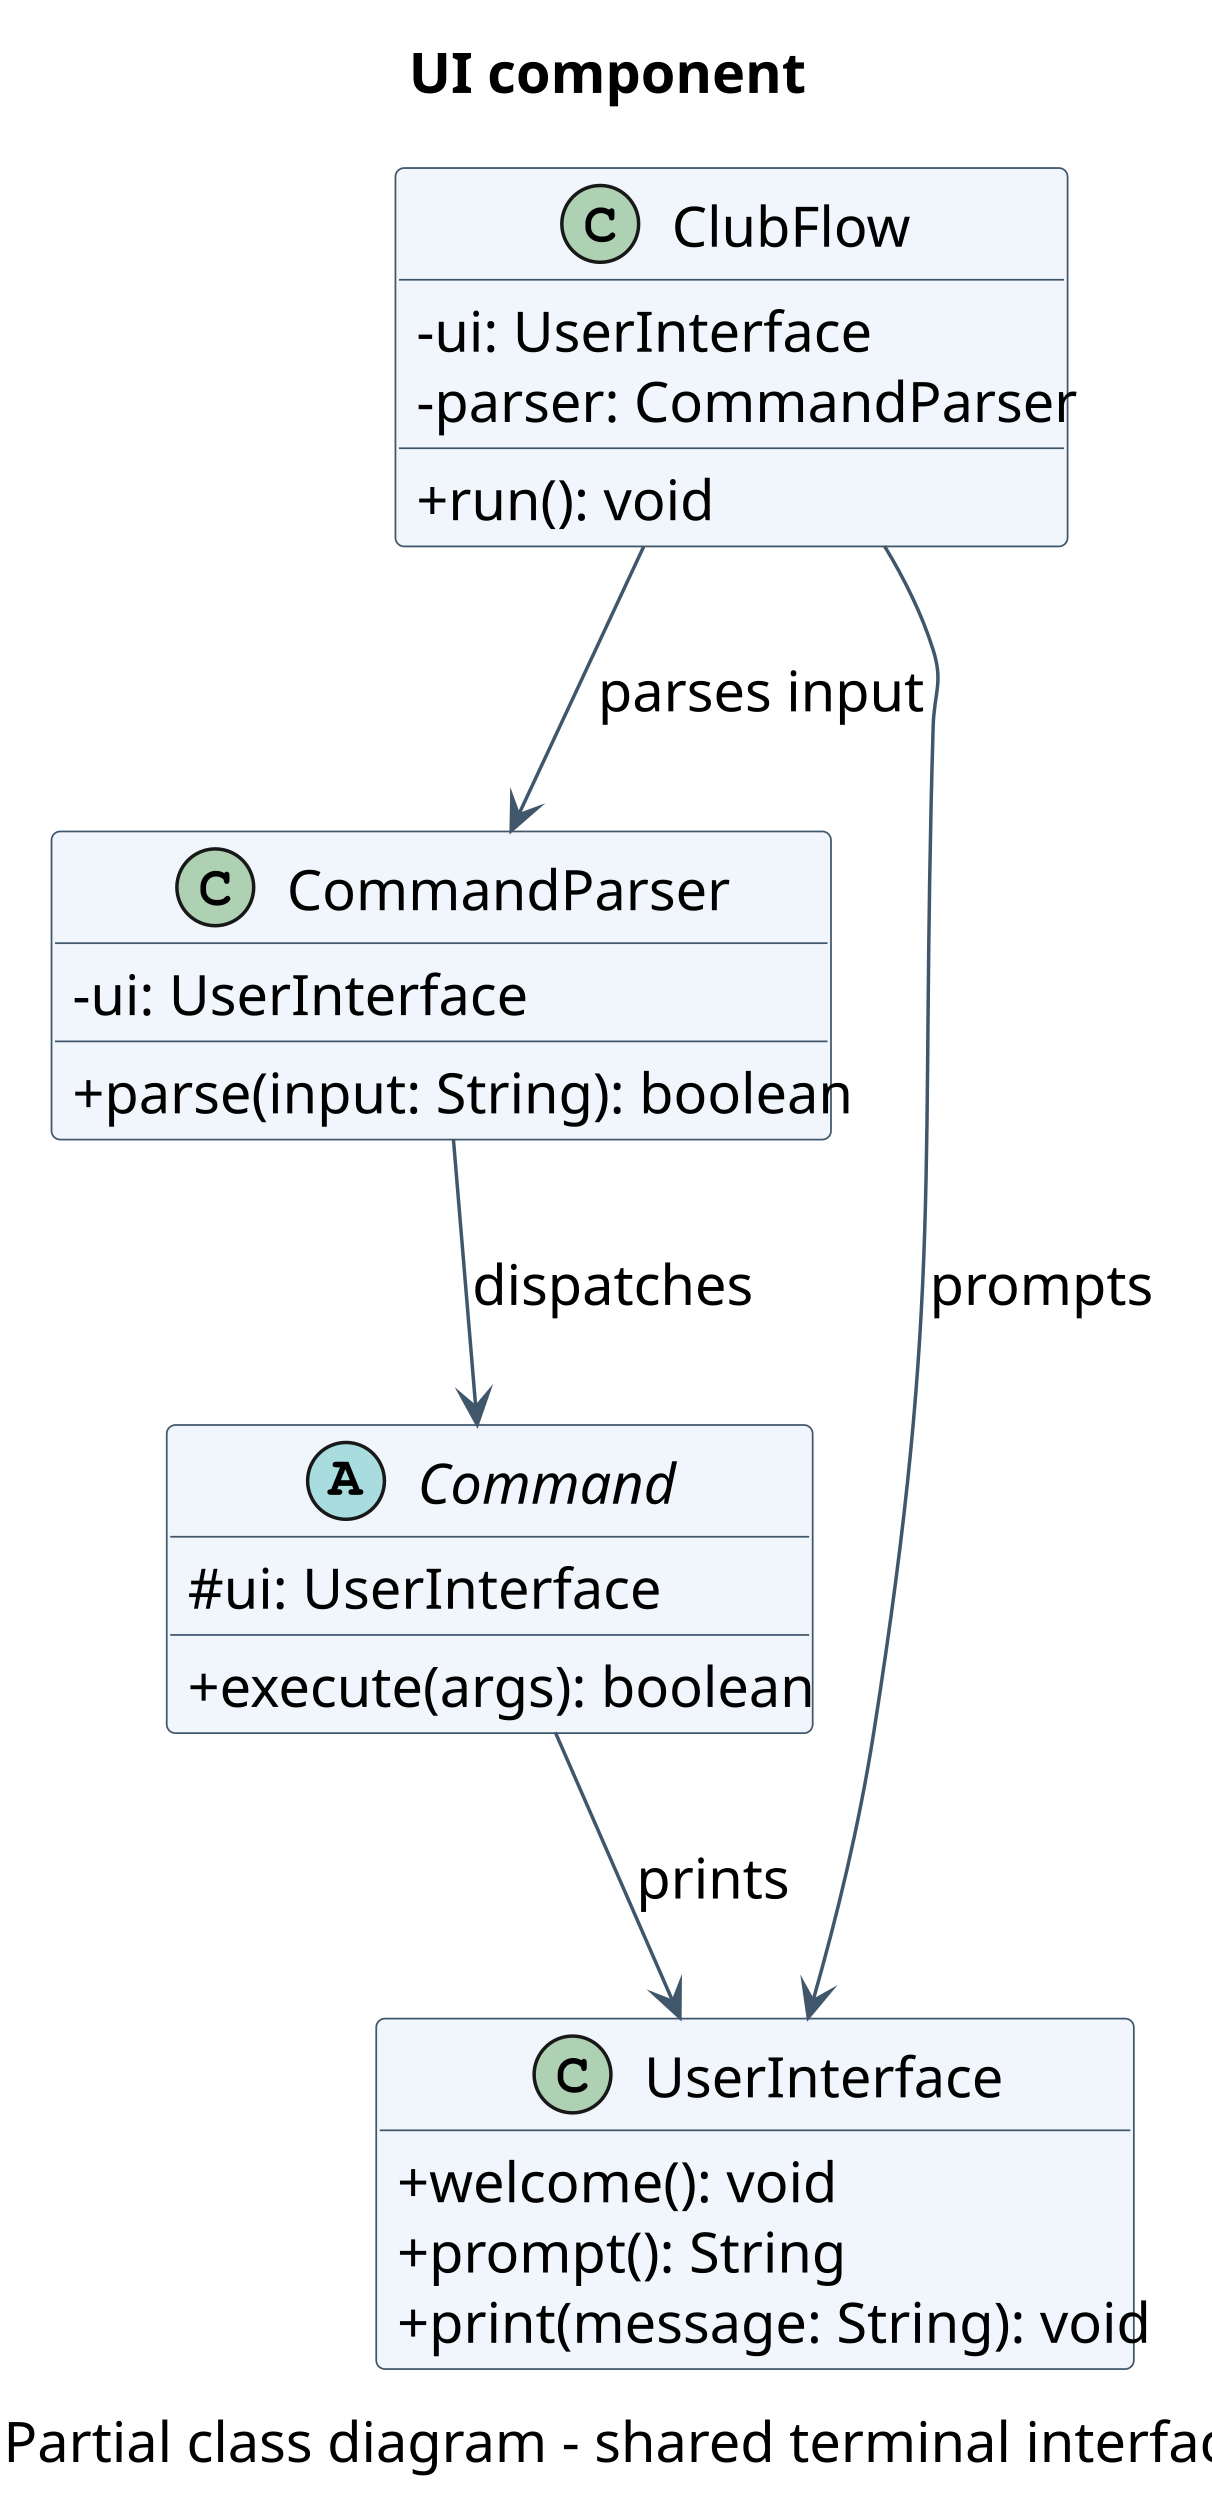
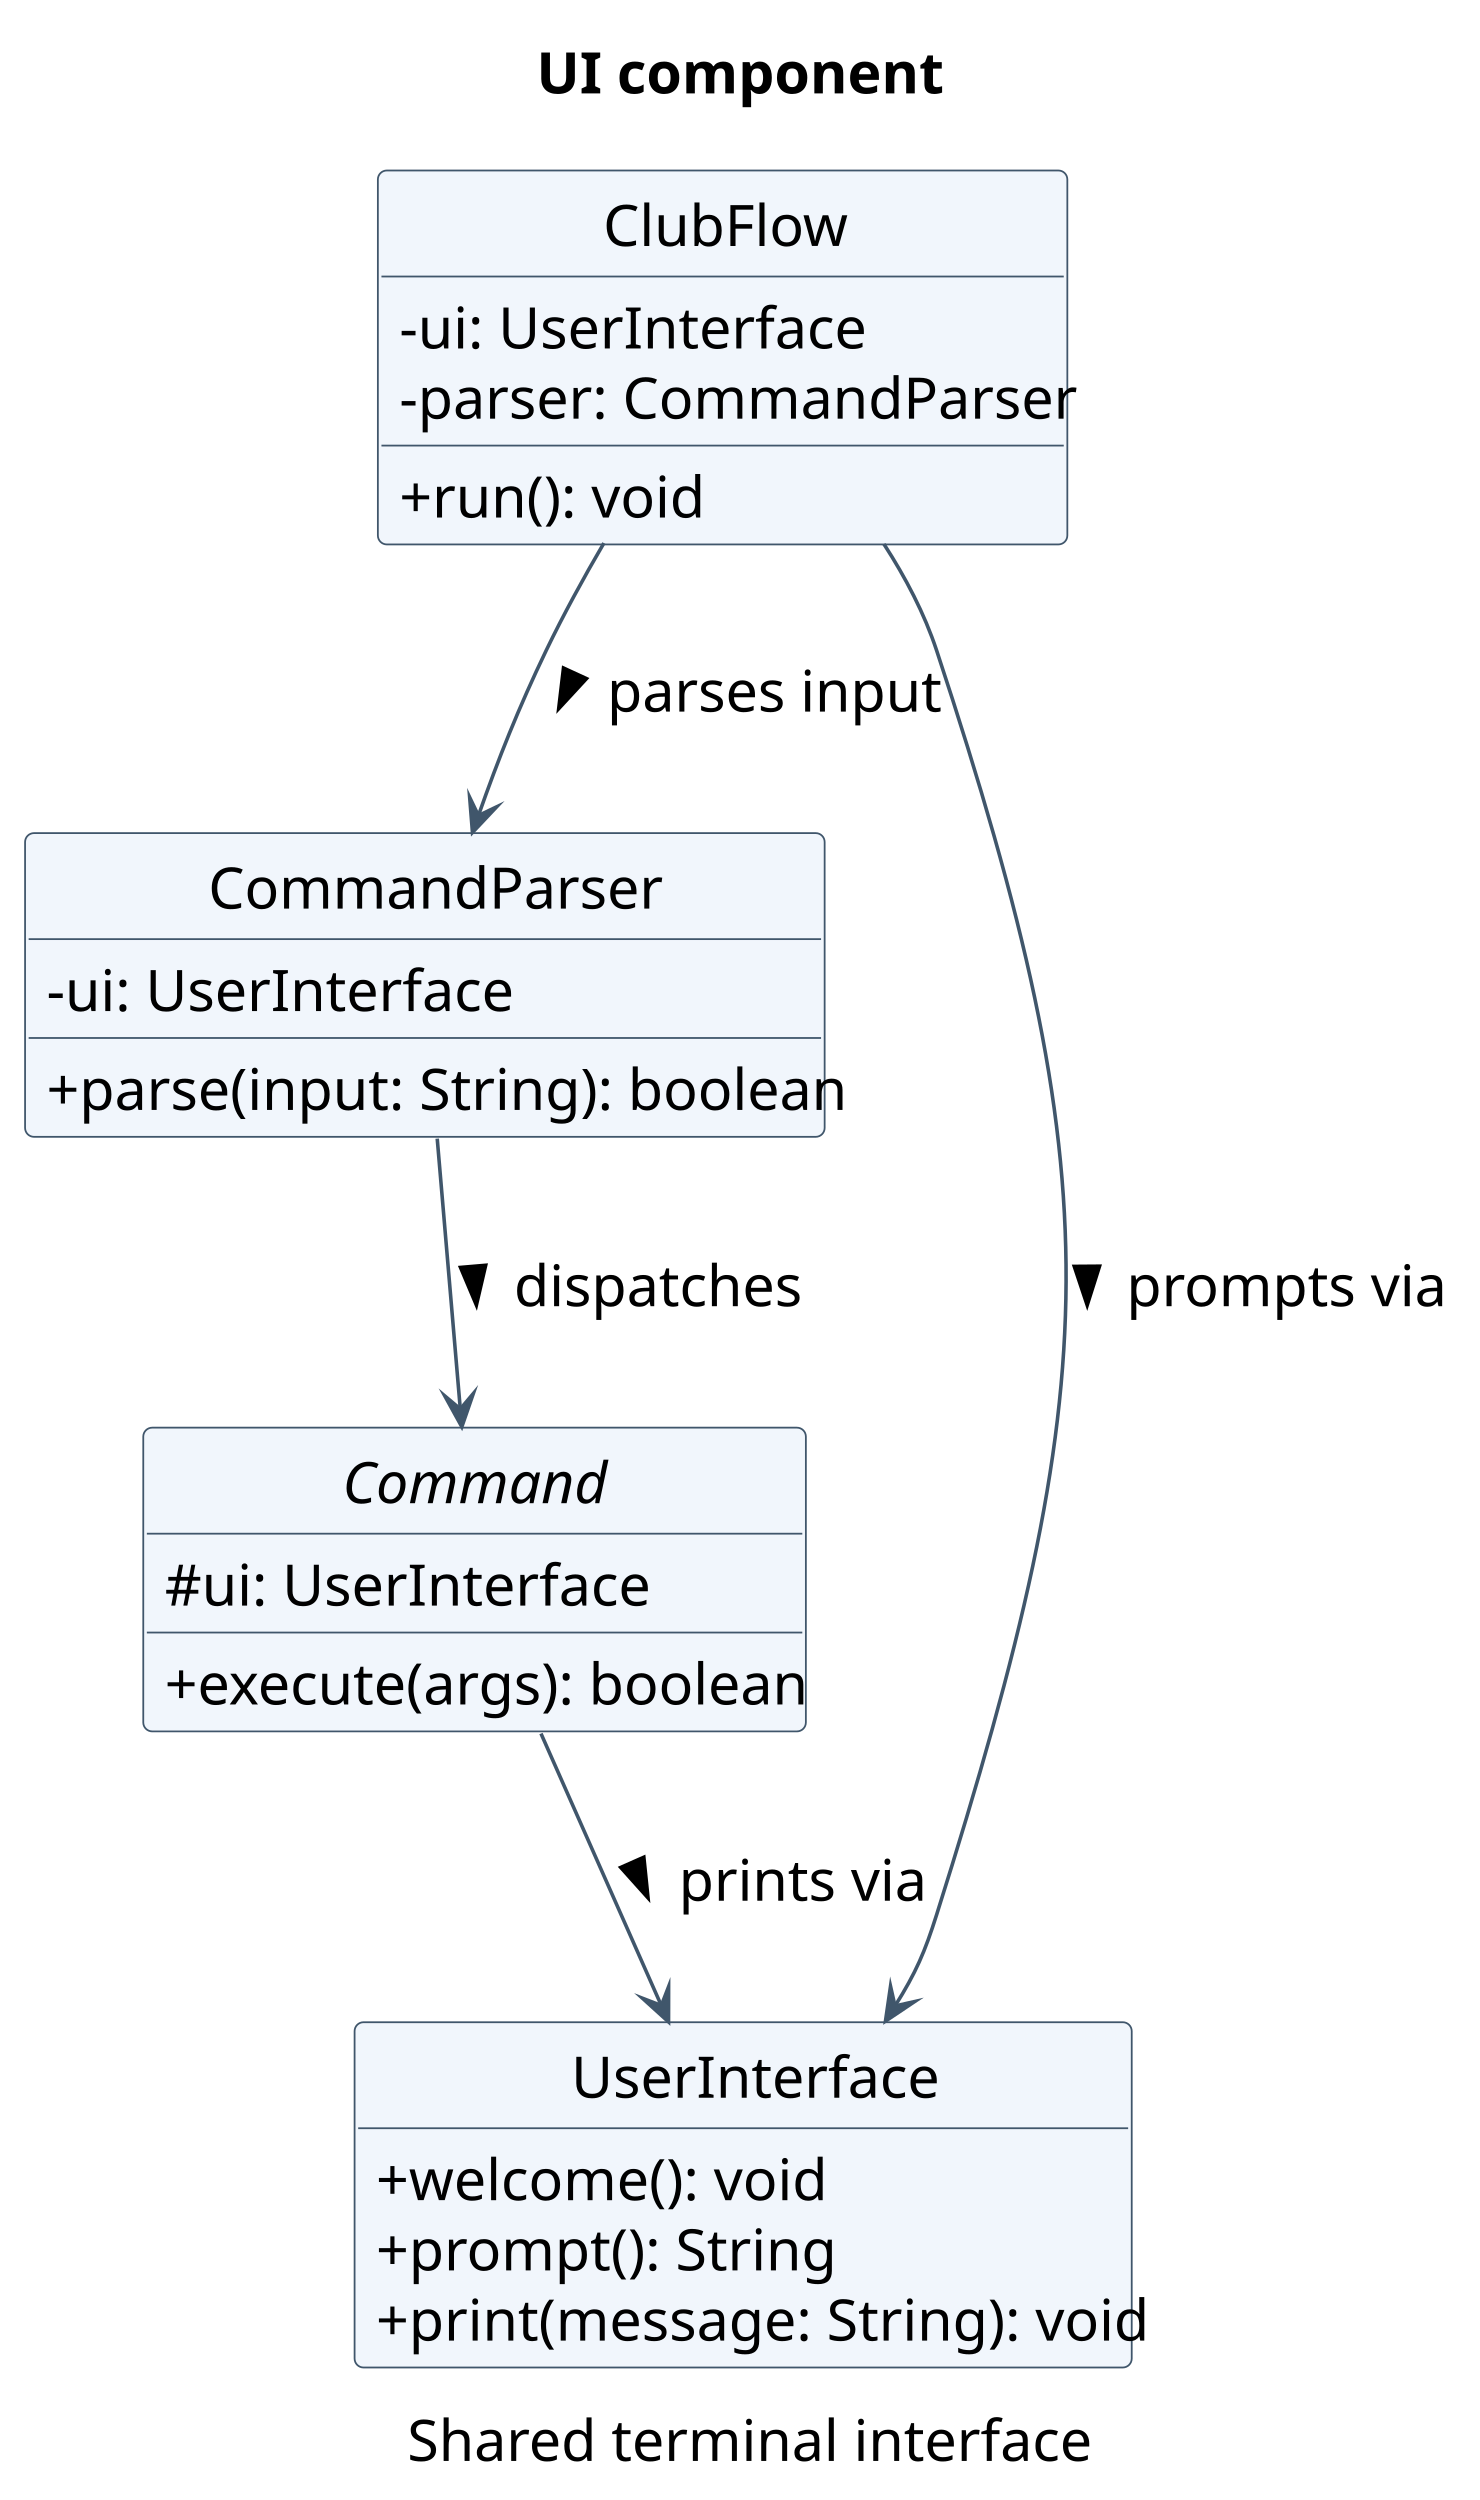
- <svg xmlns="http://www.w3.org/2000/svg" version="1.1" data-diagram-type="CLASS" style="width:347px;height:716px;background:#FFFFFF;" width="347px" height="716px" viewBox="0 0 347 716" zoomAndPan="magnify" preserveAspectRatio="none" contentStyleType="text/css">
+ <svg xmlns="http://www.w3.org/2000/svg" version="1.1" data-diagram-type="CLASS" style="width:413px;height:698px;background:#FFFFFF;" width="413px" height="698px" viewBox="0 0 413 698" zoomAndPan="magnify" preserveAspectRatio="none" contentStyleType="text/css">
  <defs />
  <g font-family="sans-serif" lengthAdjust="spacing">
    <g class="title" data-source-line="2">
-       <text x="117.07" y="26.609" fill="#000" font-size="16" textLength="106.664" font-weight="700">UI component</text>
+       <text x="149.766" y="26.086" fill="#000" font-size="16" textLength="106.664" font-weight="700">UI component</text>
    </g>
-     <g class="entity" data-qualified-name="ClubFlow" id="ent0001" data-source-line="11">
-       <rect x="113.254" y="48.125" width="192.5" height="108.375" fill="#F1F6FC" style="stroke:#40566B;stroke-width:0.5;" rx="2.5" ry="2.5" />
-       <ellipse cx="171.91" cy="64.125" rx="11" ry="11" fill="#ADD1B2" style="stroke:#181818;stroke-width:1;" />
-       <path d="M174.473,60.063 Q174.629,59.859 174.801,59.766 Q174.973,59.656 175.176,59.656 Q175.535,59.656 175.754,59.906 Q175.973,60.141 175.973,60.719 L175.973,62.078 Q175.973,62.656 175.754,62.906 Q175.535,63.141 175.176,63.141 Q174.863,63.141 174.66,62.969 Q174.473,62.781 174.379,62.297 Q174.316,61.969 174.16,61.781 Q173.832,61.438 173.254,61.234 Q172.691,61.016 172.113,61.016 Q171.395,61.016 170.785,61.328 Q170.191,61.641 169.723,62.344 Q169.27,63.047 169.27,64.016 L169.27,65.047 Q169.27,66.203 170.098,66.984 Q170.941,67.75 172.441,67.75 Q173.332,67.75 173.941,67.516 Q174.301,67.375 174.707,66.953 Q174.957,66.703 175.098,66.641 Q175.238,66.563 175.426,66.563 Q175.738,66.563 175.973,66.813 Q176.223,67.047 176.223,67.375 Q176.223,67.703 175.895,68.078 Q175.426,68.625 174.676,68.938 Q173.66,69.359 172.441,69.359 Q171.02,69.359 169.879,68.766 Q168.957,68.297 168.301,67.297 Q167.66,66.281 167.66,65.078 L167.66,64 Q167.66,62.75 168.238,61.672 Q168.832,60.578 169.863,60 Q170.895,59.406 172.051,59.406 Q172.738,59.406 173.348,59.578 Q173.957,59.734 174.473,60.063 Z " fill="#000" />
-       <text x="192.41" y="70.672" fill="#000" font-size="16" textLength="66.688">ClubFlow</text>
-       <line x1="114.254" y1="80.125" x2="304.754" y2="80.125" style="stroke:#40566B;stroke-width:0.5;" />
-       <text x="119.254" y="100.734" fill="#000" font-size="16" textLength="122.711">-ui: UserInterface</text>
-       <text x="119.254" y="120.859" fill="#000" font-size="16" textLength="180.5">-parser: CommandParser</text>
-       <line x1="114.254" y1="128.375" x2="304.754" y2="128.375" style="stroke:#40566B;stroke-width:0.5;" />
-       <text x="119.254" y="148.984" fill="#000" font-size="16" textLength="81.367">+run(): void</text>
+     <g class="entity" data-qualified-name="ClubFlow" id="ent0001" data-source-line="12">
+       <rect x="105.5" y="47.602" width="192.5" height="104.406" fill="#F1F6FC" style="stroke:#40566B;stroke-width:0.5;" rx="2.5" ry="2.5" />
+       <text x="168.406" y="68.688" fill="#000" font-size="16" textLength="66.688">ClubFlow</text>
+       <line x1="106.5" y1="77.203" x2="297" y2="77.203" style="stroke:#40566B;stroke-width:0.5;" />
+       <text x="111.5" y="97.289" fill="#000" font-size="16" textLength="122.711">-ui: UserInterface</text>
+       <text x="111.5" y="116.891" fill="#000" font-size="16" textLength="180.5">-parser: CommandParser</text>
+       <line x1="106.5" y1="124.406" x2="297" y2="124.406" style="stroke:#40566B;stroke-width:0.5;" />
+       <text x="111.5" y="144.492" fill="#000" font-size="16" textLength="81.367">+run(): void</text>
    </g>
-     <g class="entity" data-qualified-name="CommandParser" id="ent0002" data-source-line="16">
-       <rect x="14.754" y="238.125" width="223.242" height="88.25" fill="#F1F6FC" style="stroke:#40566B;stroke-width:0.5;" rx="2.5" ry="2.5" />
-       <ellipse cx="61.66" cy="254.125" rx="11" ry="11" fill="#ADD1B2" style="stroke:#181818;stroke-width:1;" />
-       <path d="M64.223,250.063 Q64.379,249.859 64.551,249.766 Q64.723,249.656 64.926,249.656 Q65.285,249.656 65.504,249.906 Q65.723,250.141 65.723,250.719 L65.723,252.078 Q65.723,252.656 65.504,252.906 Q65.285,253.141 64.926,253.141 Q64.613,253.141 64.41,252.969 Q64.223,252.781 64.129,252.297 Q64.066,251.969 63.91,251.781 Q63.582,251.438 63.004,251.234 Q62.441,251.016 61.863,251.016 Q61.145,251.016 60.535,251.328 Q59.941,251.641 59.473,252.344 Q59.02,253.047 59.02,254.016 L59.02,255.047 Q59.02,256.203 59.848,256.984 Q60.691,257.75 62.191,257.75 Q63.082,257.75 63.691,257.516 Q64.051,257.375 64.457,256.953 Q64.707,256.703 64.848,256.641 Q64.988,256.563 65.176,256.563 Q65.488,256.563 65.723,256.813 Q65.973,257.047 65.973,257.375 Q65.973,257.703 65.645,258.078 Q65.176,258.625 64.426,258.938 Q63.41,259.359 62.191,259.359 Q60.77,259.359 59.629,258.766 Q58.707,258.297 58.051,257.297 Q57.41,256.281 57.41,255.078 L57.41,254 Q57.41,252.75 57.988,251.672 Q58.582,250.578 59.613,250 Q60.645,249.406 61.801,249.406 Q62.488,249.406 63.098,249.578 Q63.707,249.734 64.223,250.063 Z " fill="#000" />
-       <text x="82.16" y="260.672" fill="#000" font-size="16" textLength="120.93">CommandParser</text>
-       <line x1="15.754" y1="270.125" x2="236.996" y2="270.125" style="stroke:#40566B;stroke-width:0.5;" />
-       <text x="20.754" y="290.734" fill="#000" font-size="16" textLength="122.711">-ui: UserInterface</text>
-       <line x1="15.754" y1="298.25" x2="236.996" y2="298.25" style="stroke:#40566B;stroke-width:0.5;" />
-       <text x="20.754" y="318.859" fill="#000" font-size="16" textLength="211.242">+parse(input: String): boolean</text>
+     <g class="entity" data-qualified-name="CommandParser" id="ent0002" data-source-line="17">
+       <rect x="7" y="232.602" width="223.242" height="84.805" fill="#F1F6FC" style="stroke:#40566B;stroke-width:0.5;" rx="2.5" ry="2.5" />
+       <text x="58.156" y="253.688" fill="#000" font-size="16" textLength="120.93">CommandParser</text>
+       <line x1="8" y1="262.203" x2="229.242" y2="262.203" style="stroke:#40566B;stroke-width:0.5;" />
+       <text x="13" y="282.289" fill="#000" font-size="16" textLength="122.711">-ui: UserInterface</text>
+       <line x1="8" y1="289.805" x2="229.242" y2="289.805" style="stroke:#40566B;stroke-width:0.5;" />
+       <text x="13" y="309.891" fill="#000" font-size="16" textLength="211.242">+parse(input: String): boolean</text>
    </g>
-     <g class="entity" data-qualified-name="Command" id="ent0003" data-source-line="20">
-       <rect x="47.754" y="408.125" width="185" height="88.25" fill="#F1F6FC" style="stroke:#40566B;stroke-width:0.5;" rx="2.5" ry="2.5" />
-       <ellipse cx="99.102" cy="424.125" rx="11" ry="11" fill="#A9DCDF" style="stroke:#181818;stroke-width:1;" />
-       <path d="M100.867,425.547 L96.977,425.547 L96.586,426.516 L96.977,426.516 Q97.555,426.516 97.789,426.75 Q98.039,426.969 98.039,427.328 Q98.039,427.672 97.789,427.906 Q97.555,428.125 96.977,428.125 L94.82,428.125 Q94.242,428.125 93.992,427.906 Q93.742,427.672 93.742,427.313 Q93.742,426.953 94.008,426.734 Q94.258,426.5 94.852,426.516 L97.367,420.25 L96.32,420.25 Q95.742,420.25 95.492,420.031 Q95.258,419.813 95.258,419.453 Q95.258,419.094 95.492,418.875 Q95.742,418.641 96.32,418.641 L99.789,418.656 L102.977,426.516 Q103.539,426.516 103.711,426.641 Q104.07,426.906 104.07,427.328 Q104.07,427.672 103.82,427.906 Q103.586,428.125 103.008,428.125 L100.852,428.125 Q100.273,428.125 100.023,427.906 Q99.789,427.672 99.789,427.313 Q99.789,426.969 100.023,426.75 Q100.273,426.516 100.852,426.516 L101.242,426.516 L100.867,425.547 Z M100.195,423.938 L98.914,420.766 L97.617,423.938 L100.195,423.938 Z " fill="#000" />
-       <text x="119.602" y="430.672" fill="#000" font-size="16" textLength="73.805" font-style="italic">Command</text>
-       <line x1="48.754" y1="440.125" x2="231.754" y2="440.125" style="stroke:#40566B;stroke-width:0.5;" />
-       <text x="53.754" y="460.734" fill="#000" font-size="16" textLength="126.281">#ui: UserInterface</text>
-       <line x1="48.754" y1="468.25" x2="231.754" y2="468.25" style="stroke:#40566B;stroke-width:0.5;" />
-       <text x="53.754" y="488.859" fill="#000" font-size="16" textLength="173">+execute(args): boolean</text>
+     <g class="entity" data-qualified-name="Command" id="ent0003" data-source-line="21">
+       <rect x="40" y="398.602" width="185" height="84.805" fill="#F1F6FC" style="stroke:#40566B;stroke-width:0.5;" rx="2.5" ry="2.5" />
+       <text x="95.598" y="419.688" fill="#000" font-size="16" textLength="73.805" font-style="italic">Command</text>
+       <line x1="41" y1="428.203" x2="224" y2="428.203" style="stroke:#40566B;stroke-width:0.5;" />
+       <text x="46" y="448.289" fill="#000" font-size="16" textLength="126.281">#ui: UserInterface</text>
+       <line x1="41" y1="455.805" x2="224" y2="455.805" style="stroke:#40566B;stroke-width:0.5;" />
+       <text x="46" y="475.891" fill="#000" font-size="16" textLength="173">+execute(args): boolean</text>
    </g>
-     <g class="entity" data-qualified-name="UserInterface" id="ent0004" data-source-line="24">
-       <rect x="107.754" y="578.125" width="216.977" height="100.375" fill="#F1F6FC" style="stroke:#40566B;stroke-width:0.5;" rx="2.5" ry="2.5" />
-       <ellipse cx="163.973" cy="594.125" rx="11" ry="11" fill="#ADD1B2" style="stroke:#181818;stroke-width:1;" />
-       <path d="M166.535,590.063 Q166.691,589.859 166.863,589.766 Q167.035,589.656 167.238,589.656 Q167.598,589.656 167.816,589.906 Q168.035,590.141 168.035,590.719 L168.035,592.078 Q168.035,592.656 167.816,592.906 Q167.598,593.141 167.238,593.141 Q166.926,593.141 166.723,592.969 Q166.535,592.781 166.441,592.297 Q166.379,591.969 166.223,591.781 Q165.895,591.438 165.316,591.234 Q164.754,591.016 164.176,591.016 Q163.457,591.016 162.848,591.328 Q162.254,591.641 161.785,592.344 Q161.332,593.047 161.332,594.016 L161.332,595.047 Q161.332,596.203 162.16,596.984 Q163.004,597.75 164.504,597.75 Q165.395,597.75 166.004,597.516 Q166.363,597.375 166.77,596.953 Q167.02,596.703 167.16,596.641 Q167.301,596.563 167.488,596.563 Q167.801,596.563 168.035,596.813 Q168.285,597.047 168.285,597.375 Q168.285,597.703 167.957,598.078 Q167.488,598.625 166.738,598.938 Q165.723,599.359 164.504,599.359 Q163.082,599.359 161.941,598.766 Q161.02,598.297 160.363,597.297 Q159.723,596.281 159.723,595.078 L159.723,594 Q159.723,592.75 160.301,591.672 Q160.895,590.578 161.926,590 Q162.957,589.406 164.113,589.406 Q164.801,589.406 165.41,589.578 Q166.02,589.734 166.535,590.063 Z " fill="#000" />
-       <text x="184.473" y="600.672" fill="#000" font-size="16" textLength="96.039">UserInterface</text>
-       <line x1="108.754" y1="610.125" x2="323.73" y2="610.125" style="stroke:#40566B;stroke-width:0.5;" />
-       <text x="113.754" y="630.734" fill="#000" font-size="16" textLength="121.375">+welcome(): void</text>
-       <text x="113.754" y="650.859" fill="#000" font-size="16" textLength="120.484">+prompt(): String</text>
-       <text x="113.754" y="670.984" fill="#000" font-size="16" textLength="204.977">+print(message: String): void</text>
+     <g class="entity" data-qualified-name="UserInterface" id="ent0004" data-source-line="25">
+       <rect x="99" y="564.602" width="216.977" height="96.406" fill="#F1F6FC" style="stroke:#40566B;stroke-width:0.5;" rx="2.5" ry="2.5" />
+       <text x="159.469" y="585.688" fill="#000" font-size="16" textLength="96.039">UserInterface</text>
+       <line x1="100" y1="594.203" x2="314.977" y2="594.203" style="stroke:#40566B;stroke-width:0.5;" />
+       <text x="105" y="614.289" fill="#000" font-size="16" textLength="121.375">+welcome(): void</text>
+       <text x="105" y="633.891" fill="#000" font-size="16" textLength="120.484">+prompt(): String</text>
+       <text x="105" y="653.492" fill="#000" font-size="16" textLength="204.977">+print(message: String): void</text>
    </g>
-     <g class="link" data-entity-1="ent0001" data-entity-2="ent0002" id="lnk5" data-source-line="30" data-link-type="dependency">
-       <path d="M184.354,156.535 C172.224,182.545 159.947,208.874 148.517,233.384" style="stroke:#40566B;stroke-width:1;" fill="none" id="ClubFlow-to-CommandParser" codeLine="30" />
-       <polygon points="146.404,237.915,153.833,231.449,148.517,233.384,146.583,228.068,146.404,237.915" fill="#40566B" style="stroke:#40566B;stroke-width:1;stroke-linejoin:miter;stroke-miterlimit:10;" />
-       <text x="171.254" y="203.734" fill="#000" font-size="16" textLength="87.164">parses input</text>
+     <g class="link" data-entity-1="ent0001" data-entity-2="ent0002" id="lnk5" data-source-line="31" data-link-type="dependency">
+       <path d="M168.61,151.632 C162.9,161.402 157.27,171.682 152.5,181.602 C144.72,197.792 139.261,211.545 133.571,227.705" style="stroke:#40566B;stroke-width:1;" fill="none" id="ClubFlow-to-CommandParser" codeLine="31" />
+       <polygon points="131.91,232.422,138.672,225.261,133.571,227.705,131.126,222.604,131.91,232.422" fill="#40566B" style="stroke:#40566B;stroke-width:1;stroke-linejoin:miter;stroke-miterlimit:10;" />
+       <polygon points="155.99,197.852,163.734,189.469,157.327,186.518,155.99,197.852" fill="#000" style="stroke:#000;stroke-width:1;stroke-linejoin:miter;stroke-miterlimit:10;" />
+       <text x="169.5" y="198.688" fill="#000" font-size="16" textLength="87.164">parses input</text>
    </g>
-     <g class="link" data-entity-1="ent0001" data-entity-2="ent0004" id="lnk6" data-source-line="31" data-link-type="dependency">
-       <path d="M253.344,156.425 C259.054,165.825 264.034,175.895 267.254,186.125 C270.194,195.455 267.544,198.355 267.254,208.125 C263.474,336.295 270.234,369.465 250.254,496.125 C245.934,523.515 239.737,548.674 232.837,573.034" style="stroke:#40566B;stroke-width:1;" fill="none" id="ClubFlow-to-UserInterface" codeLine="31" />
-       <polygon points="231.474,577.845,237.775,570.276,232.837,573.034,230.078,568.096,231.474,577.845" fill="#40566B" style="stroke:#40566B;stroke-width:1;stroke-linejoin:miter;stroke-miterlimit:10;" />
-       <text x="266.254" y="373.734" fill="#000" font-size="16" textLength="57.797">prompts</text>
+     <g class="link" data-entity-1="ent0001" data-entity-2="ent0004" id="lnk6" data-source-line="32" data-link-type="dependency">
+       <path d="M246.79,151.902 C252.83,161.232 258.1,171.302 261.5,181.602 C310.67,330.582 308.73,384.992 261.5,534.602 C258.26,544.882 255.766,550.742 249.886,560.072" style="stroke:#40566B;stroke-width:1;" fill="none" id="ClubFlow-to-UserInterface" codeLine="32" />
+       <polygon points="247.22,564.302,255.403,558.82,249.886,560.072,248.635,554.555,247.22,564.302" fill="#40566B" style="stroke:#40566B;stroke-width:1;stroke-linejoin:miter;stroke-miterlimit:10;" />
+       <polygon points="303.546,364.402,306.99,353.522,299.937,353.575,303.546,364.402" fill="#000" style="stroke:#000;stroke-width:1;stroke-linejoin:miter;stroke-miterlimit:10;" />
+       <text x="314.5" y="364.688" fill="#000" font-size="16" textLength="82.695">prompts via</text>
    </g>
-     <g class="link" data-entity-1="ent0002" data-entity-2="ent0003" id="lnk7" data-source-line="32" data-link-type="dependency">
-       <path d="M129.864,326.385 C131.954,351.475 134.158,377.962 136.248,403.022" style="stroke:#40566B;stroke-width:1;" fill="none" id="CommandParser-to-Command" codeLine="32" />
-       <polygon points="136.664,408.005,139.902,398.704,136.248,403.022,131.93,399.369,136.664,408.005" fill="#40566B" style="stroke:#40566B;stroke-width:1;stroke-linejoin:miter;stroke-miterlimit:10;" />
-       <text x="135.254" y="373.734" fill="#000" font-size="16" textLength="76.492">dispatches</text>
+     <g class="link" data-entity-1="ent0002" data-entity-2="ent0003" id="lnk7" data-source-line="33" data-link-type="dependency">
+       <path d="M122.07,317.912 C124.18,342.582 126.404,368.73 128.514,393.39" style="stroke:#40566B;stroke-width:1;" fill="none" id="CommandParser-to-Command" codeLine="33" />
+       <polygon points="128.94,398.372,132.158,389.063,128.514,393.39,124.187,389.745,128.94,398.372" fill="#40566B" style="stroke:#40566B;stroke-width:1;stroke-linejoin:miter;stroke-miterlimit:10;" />
+       <polygon points="133.01,364.381,135.601,353.266,128.573,353.866,133.01,364.381" fill="#000" style="stroke:#000;stroke-width:1;stroke-linejoin:miter;stroke-miterlimit:10;" />
+       <text x="143.5" y="364.688" fill="#000" font-size="16" textLength="76.492">dispatches</text>
    </g>
-     <g class="link" data-entity-1="ent0003" data-entity-2="ent0004" id="lnk8" data-source-line="33" data-link-type="dependency">
-       <path d="M159.044,496.135 C169.854,520.895 181.484,547.513 192.724,573.263" style="stroke:#40566B;stroke-width:1;" fill="none" id="Command-to-UserInterface" codeLine="33" />
-       <polygon points="194.724,577.845,194.789,567.996,192.724,573.263,187.457,571.197,194.724,577.845" fill="#40566B" style="stroke:#40566B;stroke-width:1;stroke-linejoin:miter;stroke-miterlimit:10;" />
-       <text x="182.254" y="543.734" fill="#000" font-size="16" textLength="39.125">prints</text>
+     <g class="link" data-entity-1="ent0003" data-entity-2="ent0004" id="lnk8" data-source-line="34" data-link-type="dependency">
+       <path d="M151.04,484.002 C161.84,508.412 173.467,534.689 184.637,559.939" style="stroke:#40566B;stroke-width:1;" fill="none" id="Command-to-UserInterface" codeLine="34" />
+       <polygon points="186.66,564.512,186.677,554.663,184.637,559.939,179.361,557.899,186.66,564.512" fill="#40566B" style="stroke:#40566B;stroke-width:1;stroke-linejoin:miter;stroke-miterlimit:10;" />
+       <polygon points="180.928,529.889,179.761,518.536,173.311,521.39,180.928,529.889" fill="#000" style="stroke:#000;stroke-width:1;stroke-linejoin:miter;stroke-miterlimit:10;" />
+       <text x="189.5" y="530.688" fill="#000" font-size="16" textLength="64.023">prints via</text>
    </g>
    <g class="caption" data-source-line="3">
-       <text x="1" y="705.109" fill="#000" font-size="16" textLength="338.805">Partial class diagram - shared terminal interface</text>
+       <text x="113.719" y="687.094" fill="#000" font-size="16" textLength="178.758">Shared terminal interface</text>
    </g>
  </g>
</svg>
